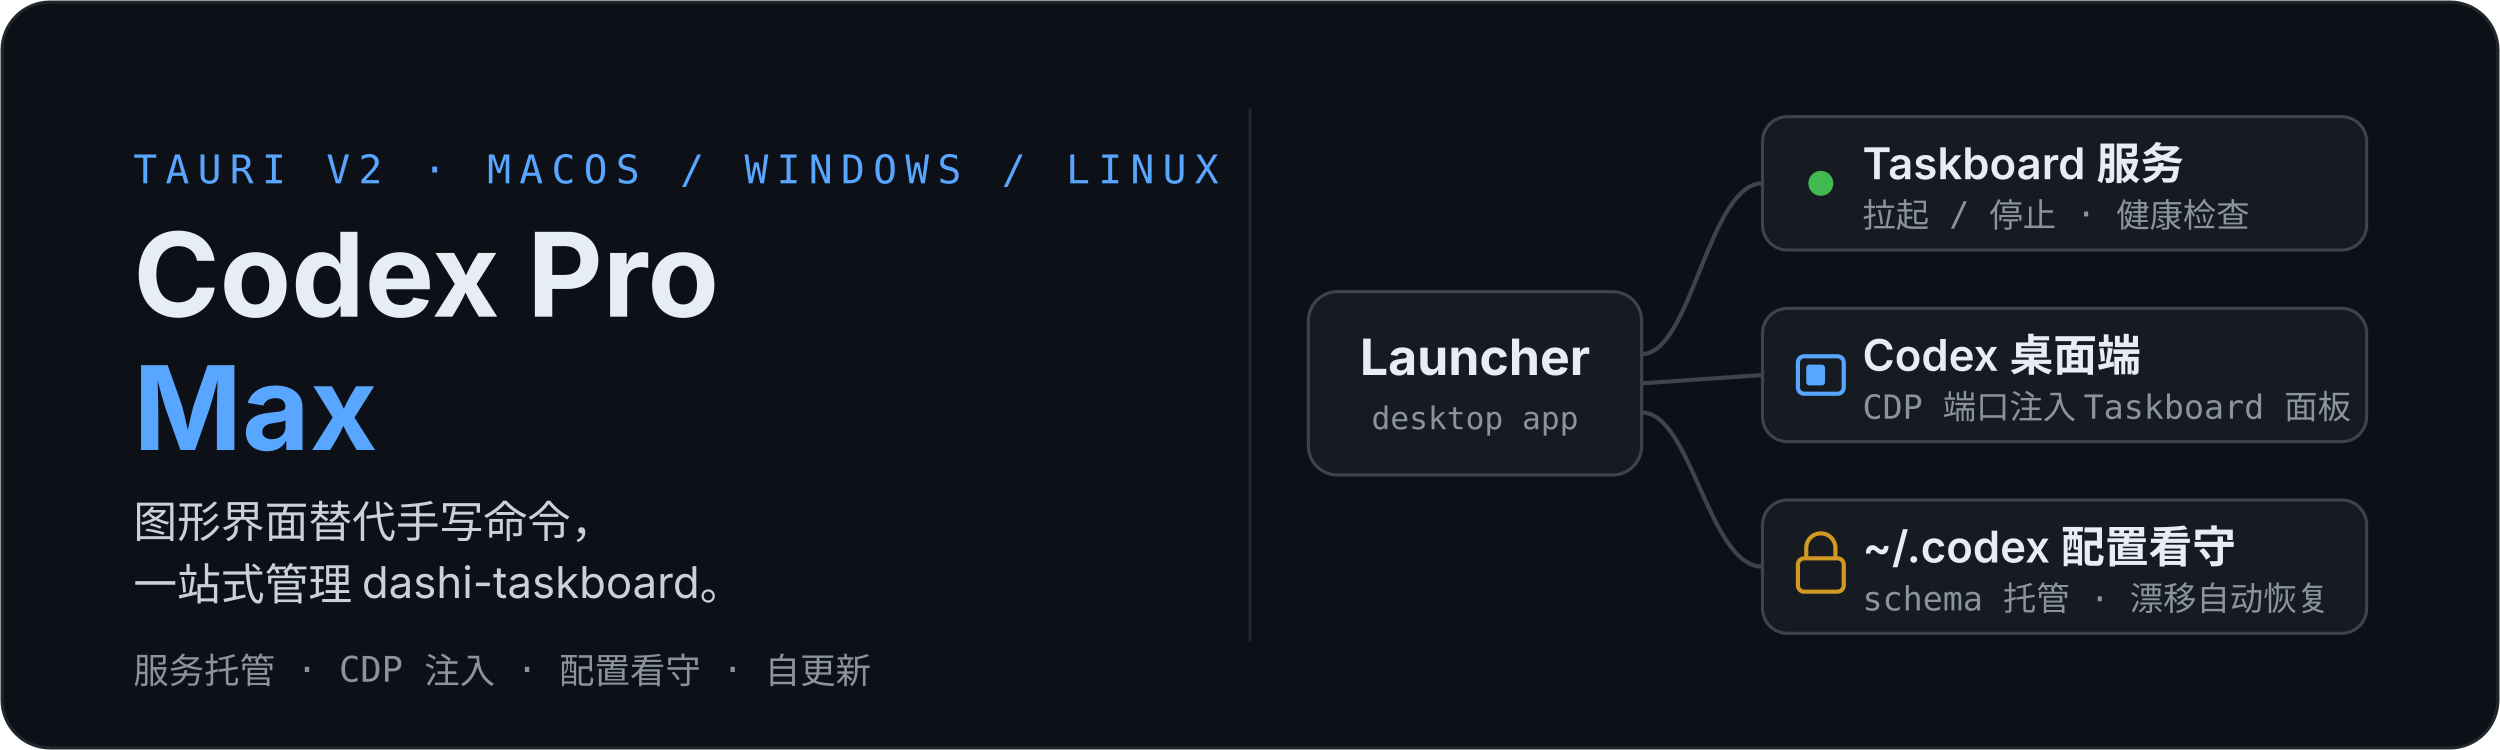
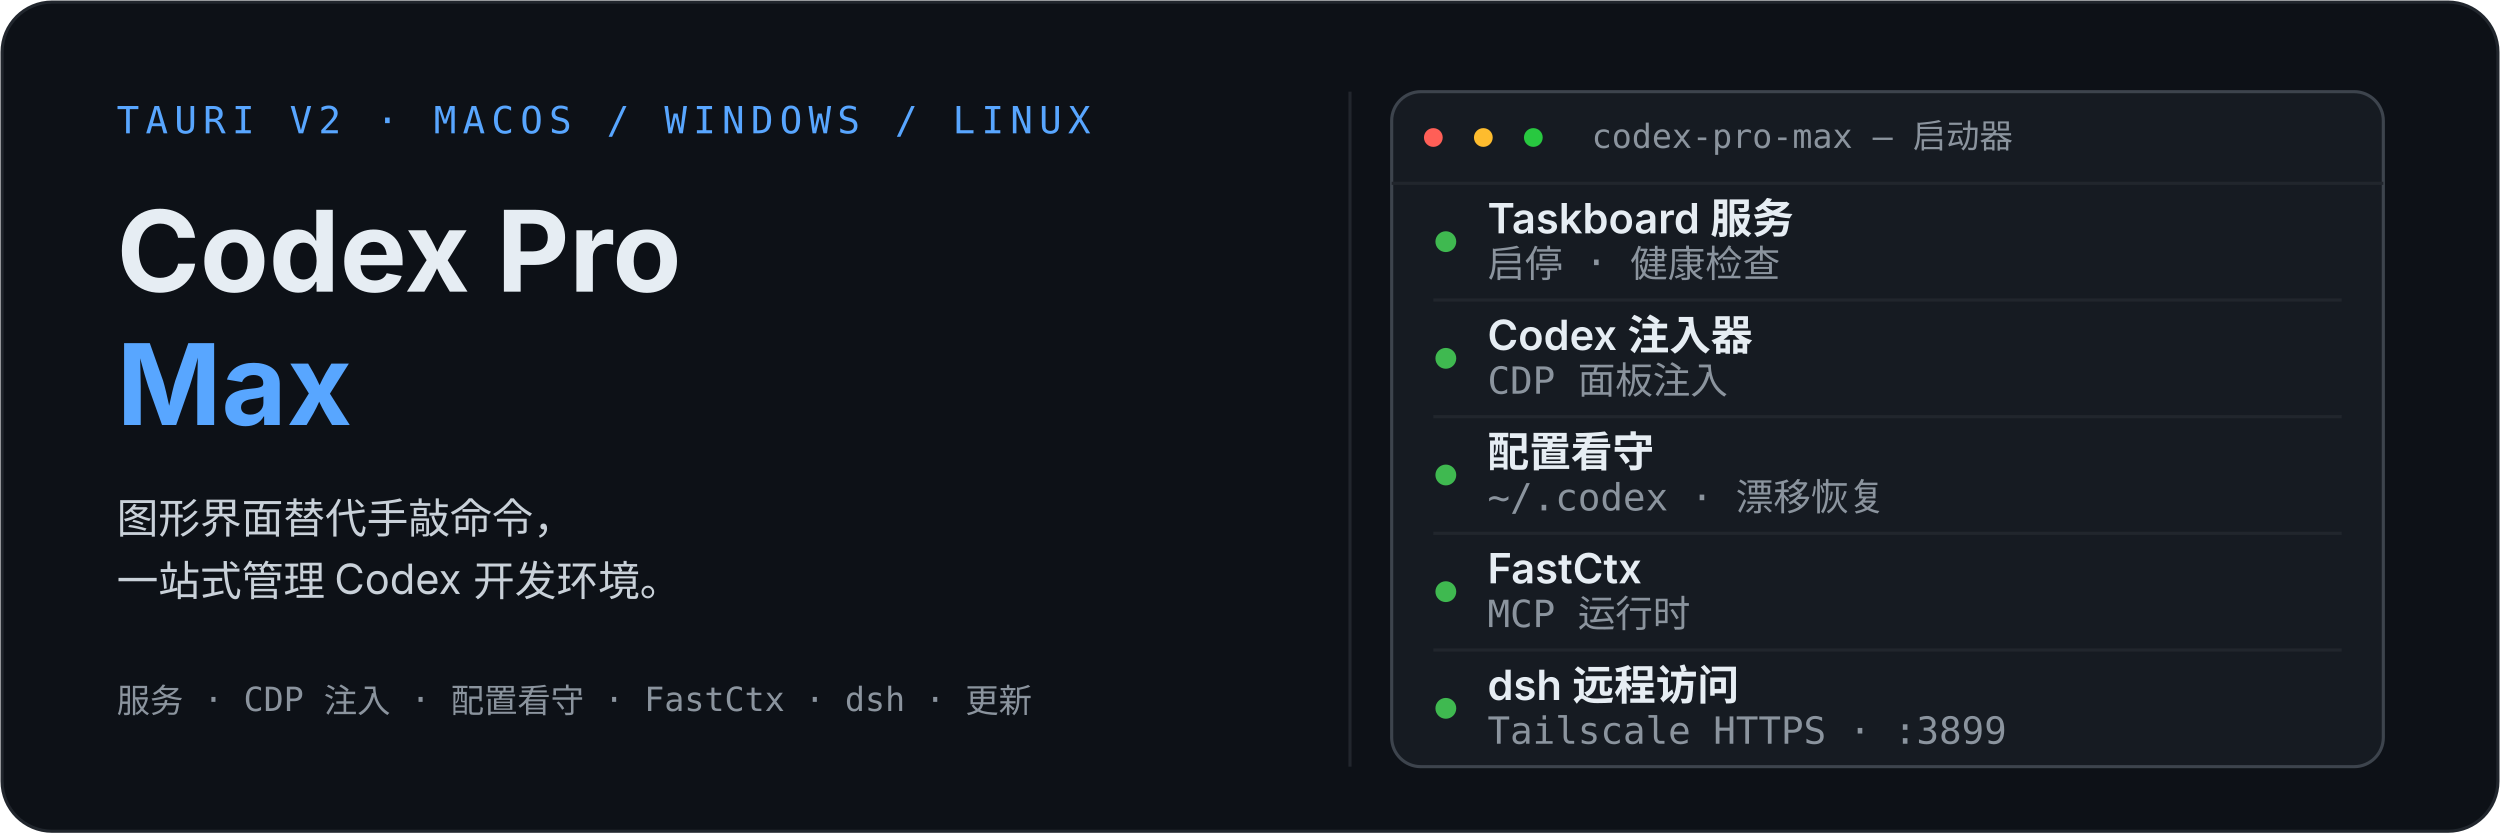
- <svg xmlns="http://www.w3.org/2000/svg" width="1200" height="360" viewBox="0 0 1200 360" role="img" aria-labelledby="title desc" font-family="-apple-system, BlinkMacSystemFont, 'Segoe UI', 'PingFang SC', sans-serif">
-   <rect x="1" y="1" width="1198" height="358" rx="23" fill="#0D1117" stroke="#21262D" stroke-width="1.5" />
-   <g transform="translate(64 0)">
-     <text x="0" y="88" font-family="ui-monospace, SFMono-Regular, Menlo, monospace" font-size="19" letter-spacing="4" fill="#58A6FF">TAURI V2 · MACOS / WINDOWS / LINUX</text>
-     <text x="0" y="152" font-size="56" font-weight="700" fill="#E6EDF3">Codex Pro</text>
-     <text x="0" y="216" font-size="56" font-weight="700" fill="#58A6FF">Max</text>
-     <text x="0" y="258" font-size="21" fill="#C9D1D9">图形界面替代手写命令，</text>
-     <text x="0" y="288" font-size="21" fill="#C9D1D9">一站式管理 dashi-taskboard。</text>
-     <text x="0" y="328" font-family="ui-monospace, SFMono-Regular, Menlo, monospace" font-size="17" fill="#8B949E">服务托管 · CDP 注入 · 配置看守 · 自更新</text>
+ <svg xmlns="http://www.w3.org/2000/svg" width="1200" height="400" viewBox="0 0 1200 400" role="img" aria-labelledby="title desc" font-family="-apple-system, BlinkMacSystemFont, 'Segoe UI', 'PingFang SC', sans-serif">
+   <rect x="1" y="1" width="1198" height="398" rx="24" fill="#0D1117" stroke="#21262D" stroke-width="1.5" />
+   <g transform="translate(56 0)">
+     <text x="0" y="64" font-family="ui-monospace, SFMono-Regular, Menlo, monospace" font-size="18" letter-spacing="3" fill="#58A6FF">TAURI V2 · MACOS / WINDOWS / LINUX</text>
+     <text x="0" y="140" font-size="54" font-weight="700" fill="#E6EDF3">Codex Pro</text>
+     <text x="0" y="204" font-size="54" font-weight="700" fill="#58A6FF">Max</text>
+     <text x="0" y="256" font-size="20" fill="#C9D1D9">图形界面替代手敲命令，</text>
+     <text x="0" y="286" font-size="20" fill="#C9D1D9">一站式管理 Codex 开发环境。</text>
+     <text x="0" y="342" font-family="ui-monospace, SFMono-Regular, Menlo, monospace" font-size="16" fill="#8B949E">服务 · CDP 注入 · 配置看守 · FastCtx · dsh · 更新</text>
  </g>
-   <line x1="600" y1="52" x2="600" y2="308" stroke="#21262D" stroke-width="1.5" />
-   <g>
-     <rect x="628" y="140" width="160" height="88" rx="14" fill="#161B22" stroke="#3D444D" stroke-width="1.5" />
-     <text x="708" y="180" font-size="24" font-weight="700" fill="#E6EDF3" text-anchor="middle">Launcher</text>
-     <text x="708" y="206" font-family="ui-monospace, SFMono-Regular, Menlo, monospace" font-size="15" fill="#8B949E" text-anchor="middle">desktop app</text>
-   </g>
-   <g fill="none" stroke="#3D444D" stroke-width="2">
-     <path d="M788 170 C 812 170 820 88 846 88" />
-     <path d="M788 184 L846 180" />
-     <path d="M788 198 C 812 198 820 272 846 272" />
-   </g>
-   <g>
-     <rect x="846" y="56" width="290" height="64" rx="12" fill="#161B22" stroke="#3D444D" stroke-width="1.5" />
-     <circle cx="874" cy="88" r="6" fill="#3FB950" />
-     <text x="894" y="86" font-size="21" font-weight="600" fill="#E6EDF3">Taskboard 服务</text>
-     <text x="894" y="109" font-family="ui-monospace, SFMono-Regular, Menlo, monospace" font-size="16" fill="#8B949E">拉起 / 停止 · 健康检查</text>
-   </g>
-   <g>
-     <rect x="846" y="148" width="290" height="64" rx="12" fill="#161B22" stroke="#3D444D" stroke-width="1.5" />
-     <rect x="863" y="171" width="22" height="18" rx="3" fill="none" stroke="#58A6FF" stroke-width="2" />
-     <rect x="867" y="175" width="9" height="10" rx="1.5" fill="#58A6FF" />
-     <text x="894" y="178" font-size="21" font-weight="600" fill="#E6EDF3">Codex 桌面端</text>
-     <text x="894" y="201" font-family="ui-monospace, SFMono-Regular, Menlo, monospace" font-size="16" fill="#8B949E">CDP 端口注入 Taskboard 面板</text>
-   </g>
-   <g>
-     <rect x="846" y="240" width="290" height="64" rx="12" fill="#161B22" stroke="#3D444D" stroke-width="1.5" />
-     <path d="M867 268 v-5 a7 7 0 0 1 14 0 v5" fill="none" stroke="#D29922" stroke-width="2" />
-     <rect x="863" y="268" width="22" height="16" rx="3" fill="none" stroke="#D29922" stroke-width="2" />
-     <text x="894" y="270" font-size="21" font-weight="600" fill="#E6EDF3">~/.codex 配置看守</text>
-     <text x="894" y="293" font-family="ui-monospace, SFMono-Regular, Menlo, monospace" font-size="16" fill="#8B949E">schema 托管 · 漂移自动恢复</text>
+   <line x1="648" y1="44" x2="648" y2="368" stroke="#21262D" stroke-width="1.5" />
+   <g transform="translate(668 44)">
+     <rect x="0" y="0" width="476" height="324" rx="14" fill="#161B22" stroke="#3D444D" stroke-width="1.5" />
+     <line x1="0" y1="44" x2="476" y2="44" stroke="#21262D" stroke-width="1.5" />
+     <circle cx="20" cy="22" r="4.5" fill="#FF5F57" />
+     <circle cx="44" cy="22" r="4.5" fill="#FEBC2E" />
+     <circle cx="68" cy="22" r="4.5" fill="#28C840" />
+     <text x="96" y="27" font-family="ui-monospace, SFMono-Regular, Menlo, monospace" font-size="16" fill="#8B949E">codex-pro-max — 启动器</text>
+     <g>
+       <circle cx="26" cy="72" r="5" fill="#3FB950" />
+       <text x="46" y="68" font-size="20" font-weight="600" fill="#E6EDF3">Taskboard 服务</text>
+       <text x="46" y="89" font-family="ui-monospace, SFMono-Regular, Menlo, monospace" font-size="18" fill="#8B949E">启停 · 健康检查</text>
+       <line x1="20" y1="100" x2="456" y2="100" stroke="#21262D" stroke-width="1.5" />
+     </g>
+     <g>
+       <circle cx="26" cy="128" r="5" fill="#3FB950" />
+       <text x="46" y="124" font-size="20" font-weight="600" fill="#E6EDF3">Codex 注入器</text>
+       <text x="46" y="145" font-family="ui-monospace, SFMono-Regular, Menlo, monospace" font-size="18" fill="#8B949E">CDP 面板注入</text>
+       <line x1="20" y1="156" x2="456" y2="156" stroke="#21262D" stroke-width="1.5" />
+     </g>
+     <g>
+       <circle cx="26" cy="184" r="5" fill="#3FB950" />
+       <text x="46" y="180" font-size="20" font-weight="600" fill="#E6EDF3">配置看守</text>
+       <text x="46" y="201" font-family="ui-monospace, SFMono-Regular, Menlo, monospace" font-size="18" fill="#8B949E">~/.codex · 漂移恢复</text>
+       <line x1="20" y1="212" x2="456" y2="212" stroke="#21262D" stroke-width="1.5" />
+     </g>
+     <g>
+       <circle cx="26" cy="240" r="5" fill="#3FB950" />
+       <text x="46" y="236" font-size="20" font-weight="600" fill="#E6EDF3">FastCtx</text>
+       <text x="46" y="257" font-family="ui-monospace, SFMono-Regular, Menlo, monospace" font-size="18" fill="#8B949E">MCP 运行时</text>
+       <line x1="20" y1="268" x2="456" y2="268" stroke="#21262D" stroke-width="1.5" />
+     </g>
+     <g>
+       <circle cx="26" cy="296" r="5" fill="#3FB950" />
+       <text x="46" y="292" font-size="20" font-weight="600" fill="#E6EDF3">dsh 远程访问</text>
+       <text x="46" y="313" font-family="ui-monospace, SFMono-Regular, Menlo, monospace" font-size="18" fill="#8B949E">Tailscale HTTPS · :3899</text>
+     </g>
  </g>
</svg>
